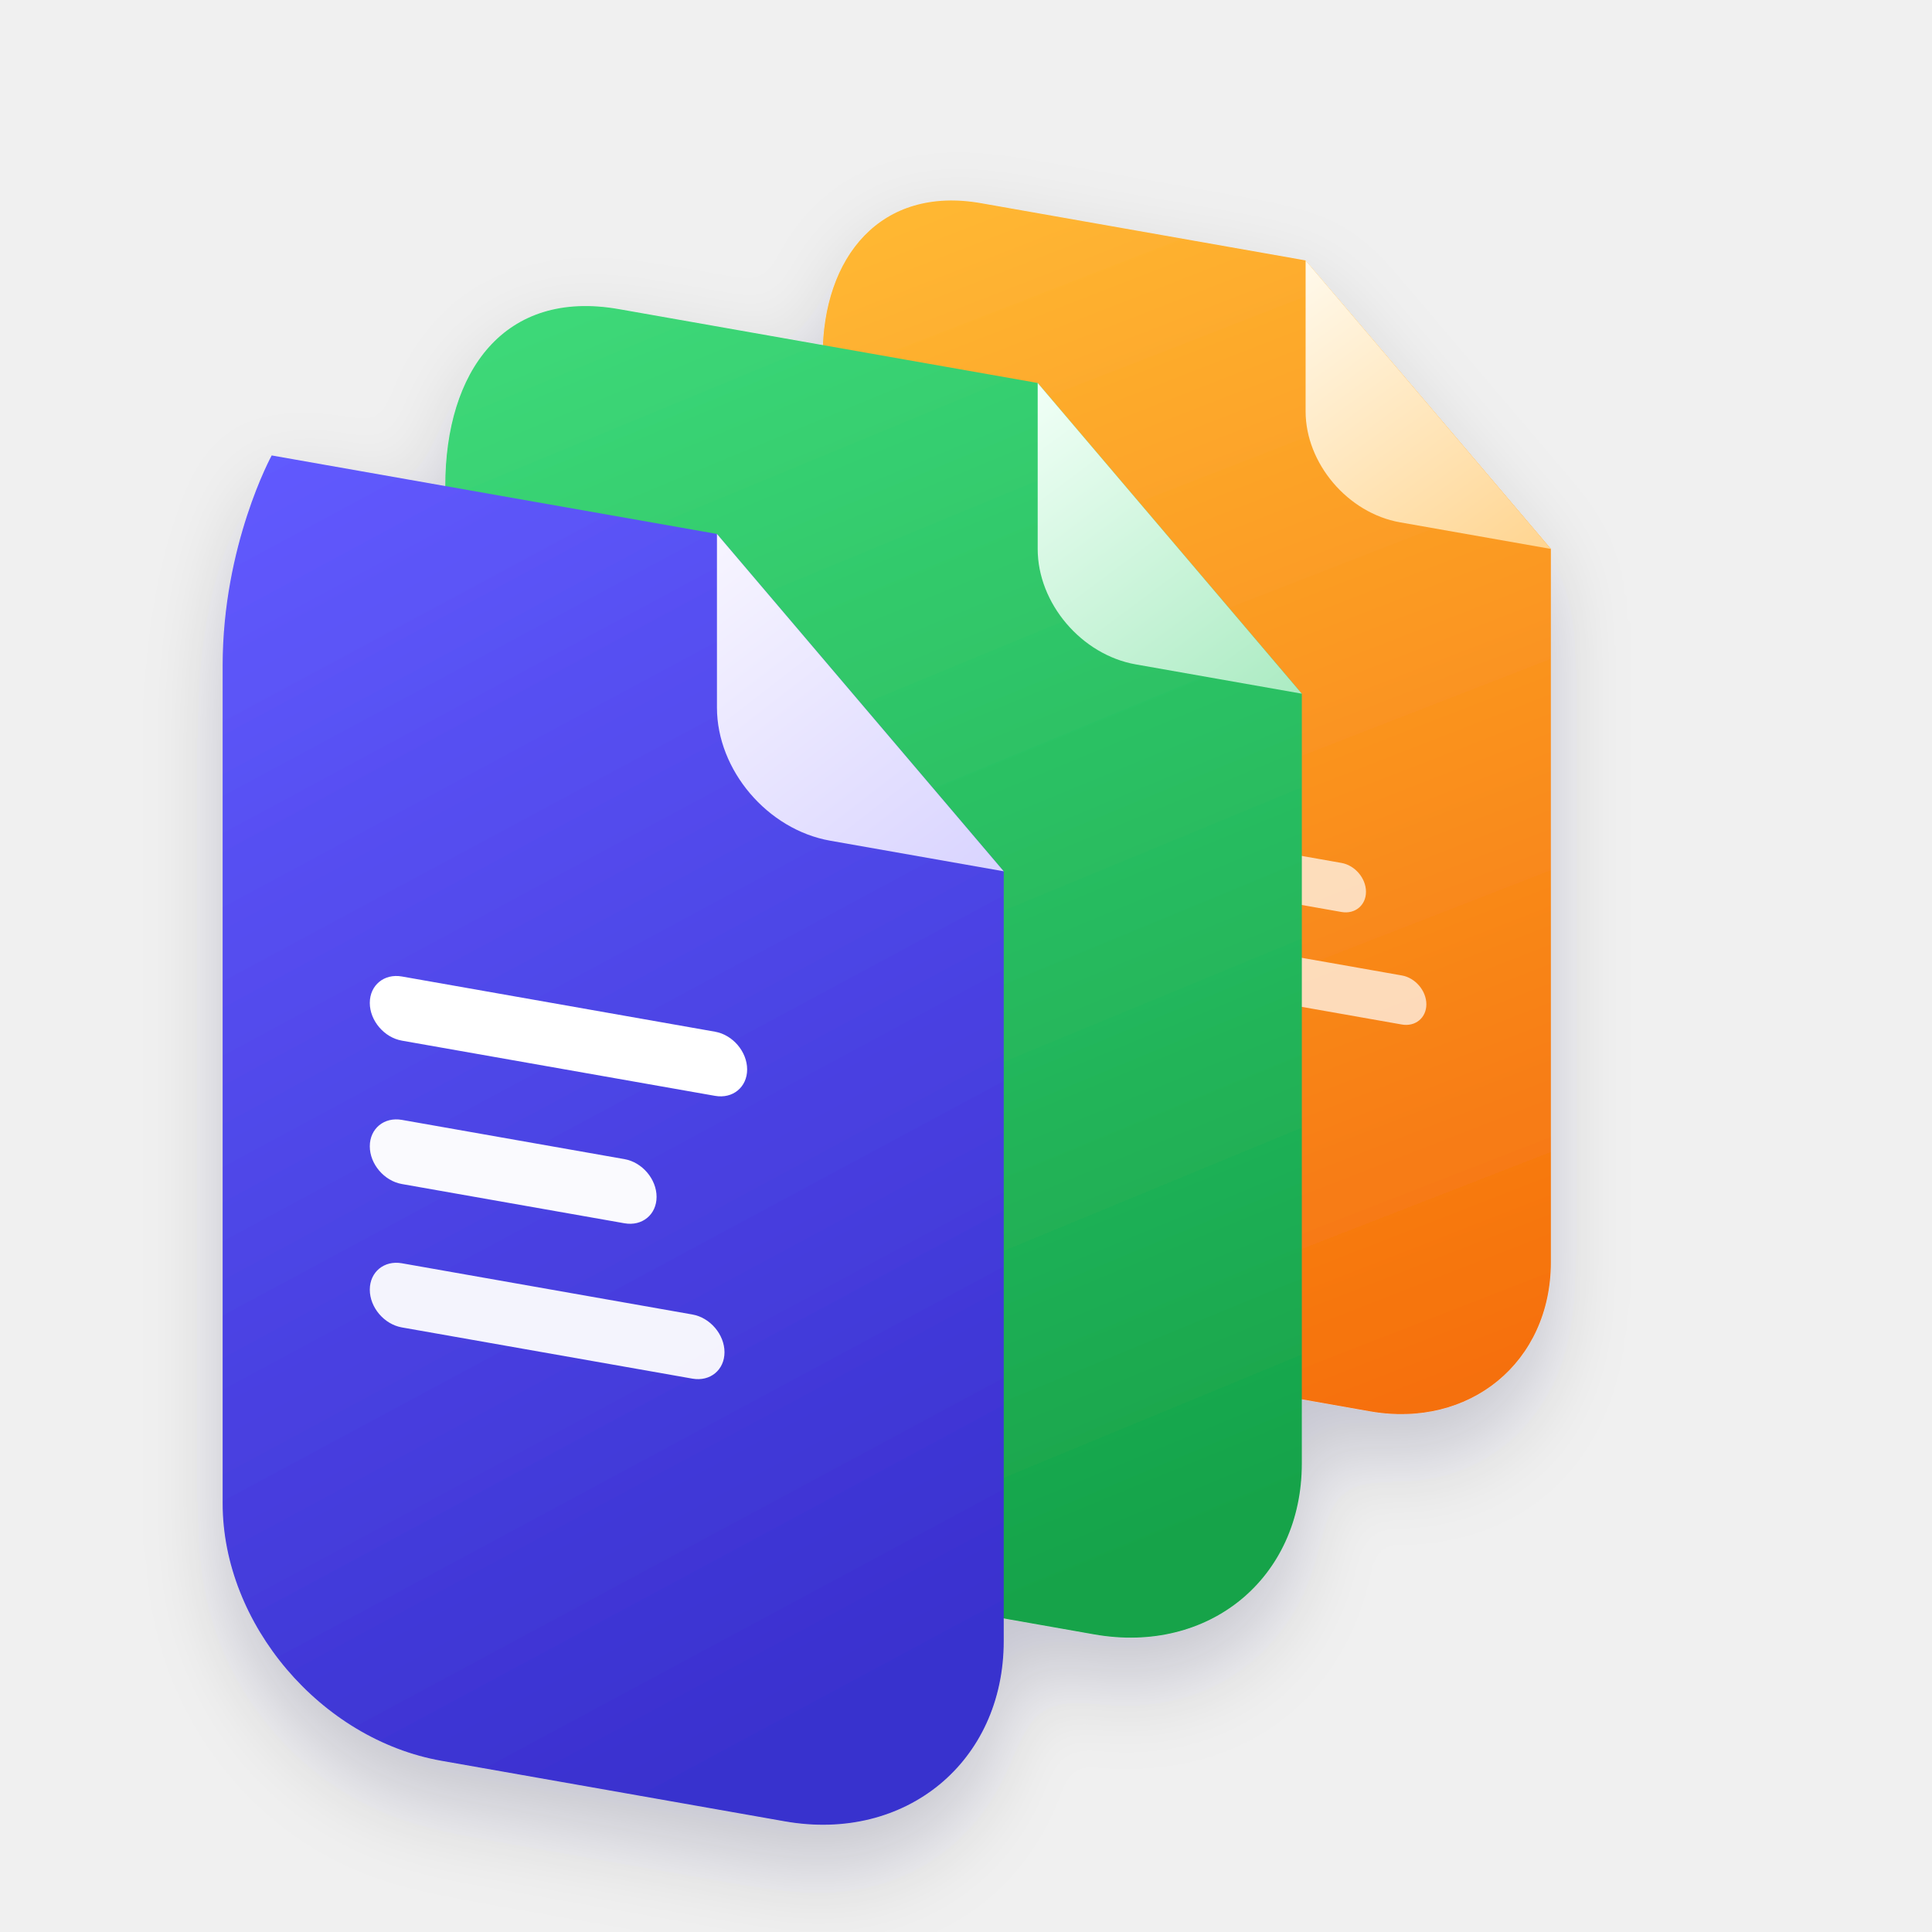
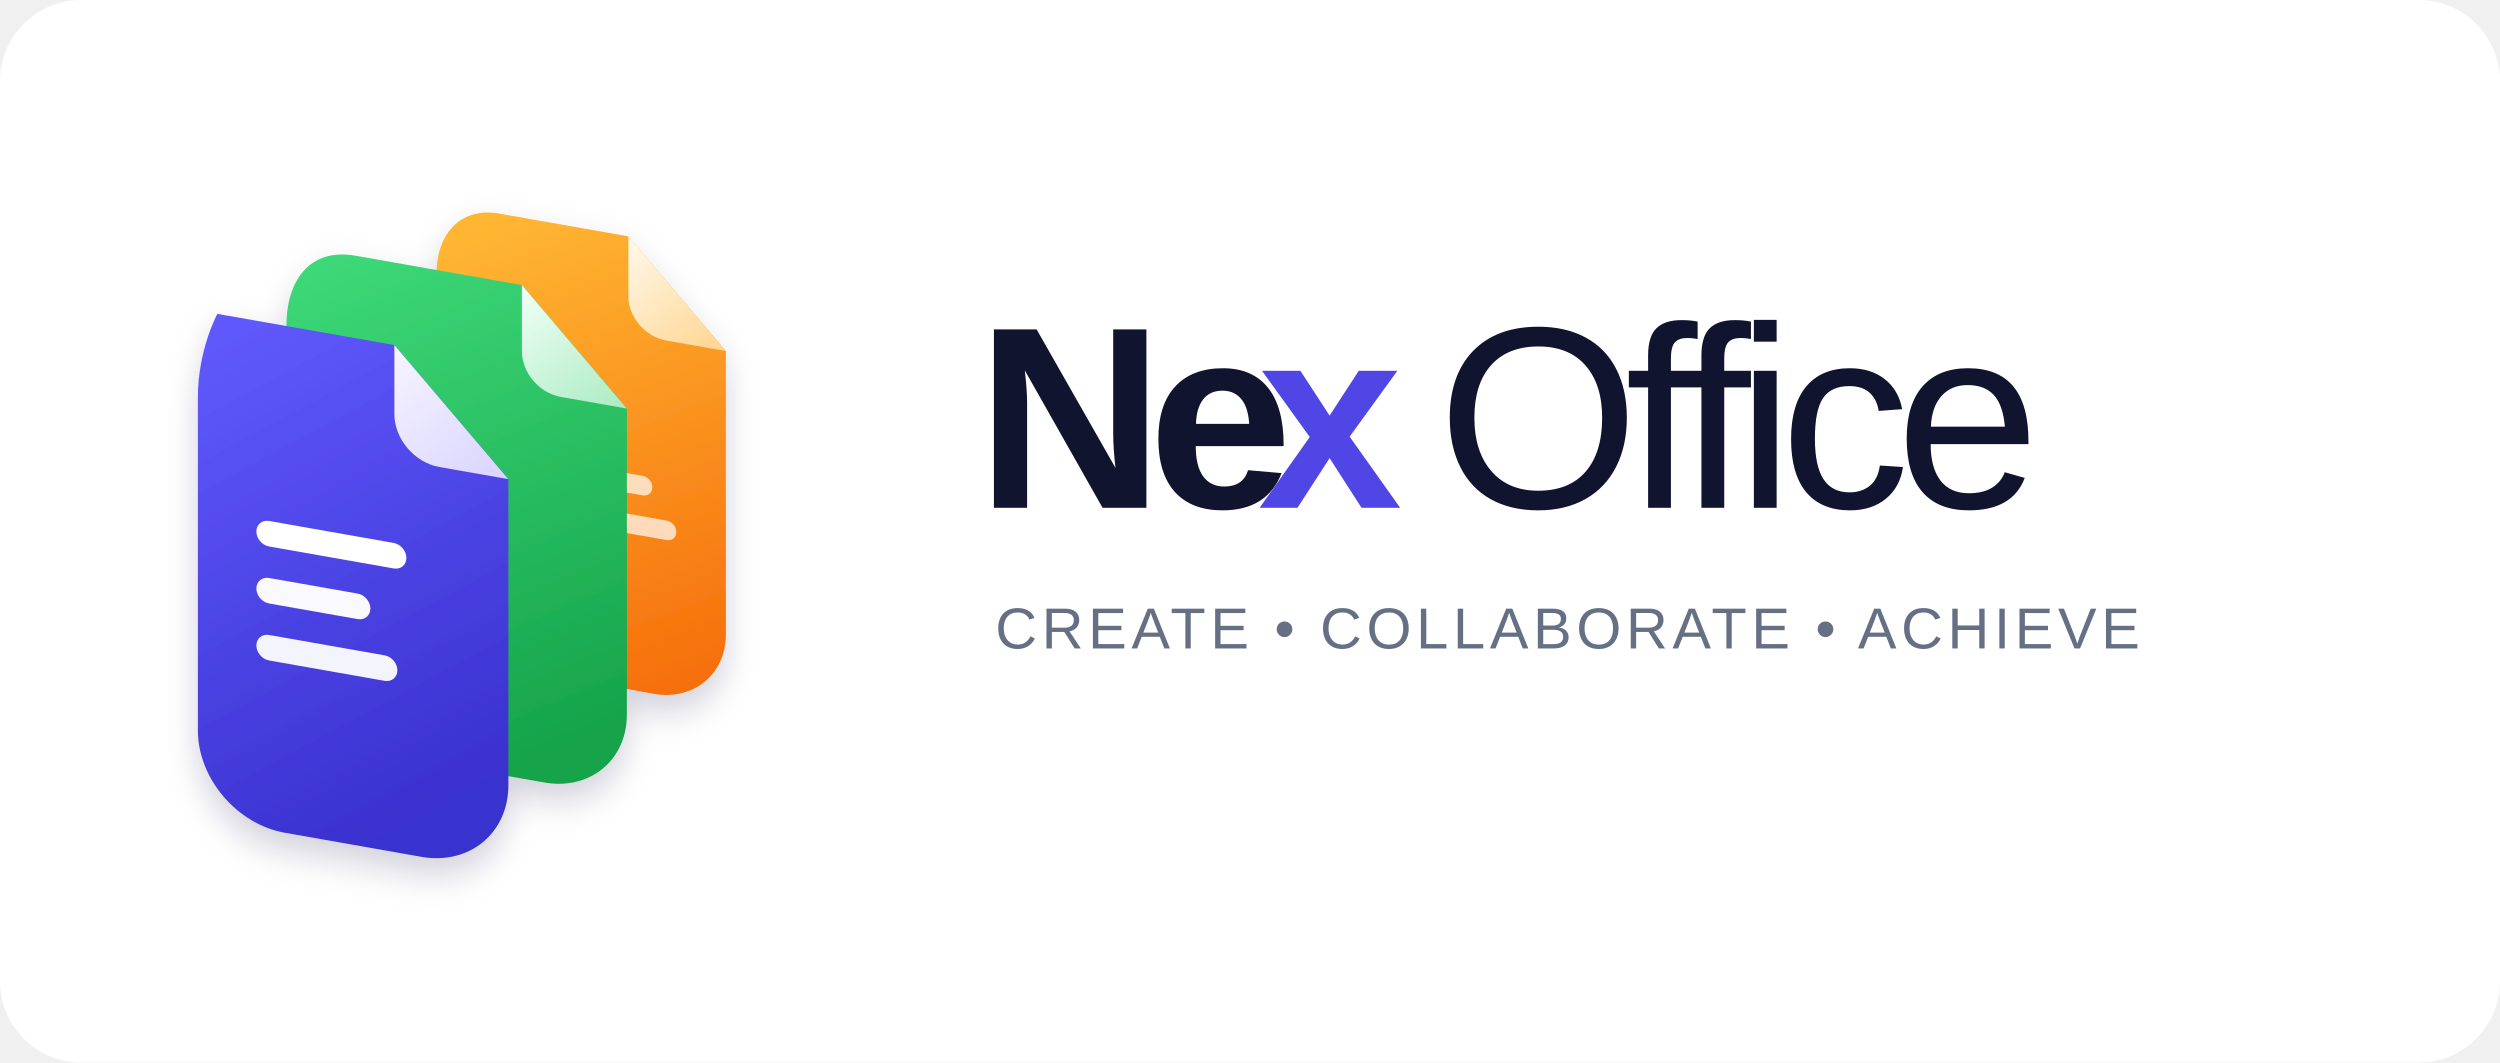
- <svg xmlns="http://www.w3.org/2000/svg" viewBox="0 0 512 512" width="512" height="512" role="img" aria-labelledby="title desc">
-   <defs>
-     <linearGradient id="suite-front" x1="55" y1="110" x2="255" y2="390" gradientUnits="userSpaceOnUse">
-       <stop stop-color="#625BFF" />
-       <stop offset="1" stop-color="#3930CE" />
-     </linearGradient>
-     <linearGradient id="suite-middle" x1="154" y1="55" x2="325" y2="345" gradientUnits="userSpaceOnUse">
-       <stop stop-color="#3DD878" />
-       <stop offset="1" stop-color="#16A34A" />
-     </linearGradient>
-     <linearGradient id="suite-back" x1="252" y1="10" x2="416" y2="300" gradientUnits="userSpaceOnUse">
-       <stop stop-color="#FFB733" />
-       <stop offset="1" stop-color="#F56C0A" />
-     </linearGradient>
-     <linearGradient id="suite-front-fold" x1="188" y1="110" x2="266" y2="192" gradientUnits="userSpaceOnUse">
-       <stop stop-color="#F7F5FF" />
-       <stop offset="1" stop-color="#D7D2FF" />
-     </linearGradient>
-     <linearGradient id="suite-middle-fold" x1="275" y1="55" x2="344" y2="130" gradientUnits="userSpaceOnUse">
-       <stop stop-color="#F0FFF6" />
-       <stop offset="1" stop-color="#A8EAC0" />
-     </linearGradient>
-     <linearGradient id="suite-back-fold" x1="345" y1="10" x2="412" y2="84" gradientUnits="userSpaceOnUse">
-       <stop stop-color="#FFF9EB" />
-       <stop offset="1" stop-color="#FFD187" />
-     </linearGradient>
-     <filter id="suite-shadow" x="-35%" y="-30%" width="190%" height="190%">
-       <feDropShadow dx="0" dy="11" stdDeviation="10" flood-color="#11153E" flood-opacity=".18" />
-     </filter>
-   </defs>
-   <g transform="skewY(10)" filter="url(#suite-shadow)">
-     <g>
-       <path fill="url(#suite-back)" d="M260 8h86l65 65v189c0 26.5-21.5 48-48 48H266c-26.5 0-48-21.5-48-48V56c0-26.5 15.5-48 42-48Z" />
-       <path fill="url(#suite-back-fold)" d="M346 8v40c0 13.8 11.2 25 25 25h40l-65-65Z" />
-       <g fill="#FFF" opacity=".70">
-         <rect x="323" y="166" width="39" height="13" rx="6.5" />
-         <rect x="323" y="193" width="55" height="13" rx="6.5" />
-       </g>
-     </g>
-     <g>
-       <path fill="url(#suite-middle)" d="M164 53h111l70 70v204c0 30.4-24.6 55-55 55H173c-30.4 0-55-24.6-55-55V108c0-30.4 15.6-55 46-55Z" />
-       <path fill="url(#suite-middle-fold)" d="M275 53v44c0 14.4 11.6 26 26 26h44l-70-70Z" />
-     </g>
-     <g>
-       <path fill="url(#suite-front)" d="M72 108h118l76 76v204c0 32-26 58-58 58H117c-32 0-58-26-58-58V166c0-32 13-58 13-58Z" />
-       <path fill="url(#suite-front-fold)" d="M190 108v46c0 16.6 13.4 30 30 30h46l-76-76Z" />
-       <g fill="#FFF">
-         <rect x="98" y="240" width="100" height="17" rx="8.5" />
-         <rect x="98" y="278" width="76" height="17" rx="8.5" opacity=".97" />
-         <rect x="98" y="316" width="94" height="17" rx="8.5" opacity=".94" />
+ <svg xmlns="http://www.w3.org/2000/svg" viewBox="0 0 1600 680" width="1600" height="680" role="img" aria-labelledby="title desc">
+   <rect width="1600" height="680" rx="52" fill="#FFFFFF" />
+   <g transform="translate(70 85) scale(.96)">
+     <g transform="translate(0 0) scale(1)">
+       <defs>
+         <linearGradient id="suite-front" x1="55" y1="110" x2="255" y2="390" gradientUnits="userSpaceOnUse">
+           <stop stop-color="#625BFF" />
+           <stop offset="1" stop-color="#3930CE" />
+         </linearGradient>
+         <linearGradient id="suite-middle" x1="154" y1="55" x2="325" y2="345" gradientUnits="userSpaceOnUse">
+           <stop stop-color="#3DD878" />
+           <stop offset="1" stop-color="#16A34A" />
+         </linearGradient>
+         <linearGradient id="suite-back" x1="252" y1="10" x2="416" y2="300" gradientUnits="userSpaceOnUse">
+           <stop stop-color="#FFB733" />
+           <stop offset="1" stop-color="#F56C0A" />
+         </linearGradient>
+         <linearGradient id="suite-front-fold" x1="188" y1="110" x2="266" y2="192" gradientUnits="userSpaceOnUse">
+           <stop stop-color="#F7F5FF" />
+           <stop offset="1" stop-color="#D7D2FF" />
+         </linearGradient>
+         <linearGradient id="suite-middle-fold" x1="275" y1="55" x2="344" y2="130" gradientUnits="userSpaceOnUse">
+           <stop stop-color="#F0FFF6" />
+           <stop offset="1" stop-color="#A8EAC0" />
+         </linearGradient>
+         <linearGradient id="suite-back-fold" x1="345" y1="10" x2="412" y2="84" gradientUnits="userSpaceOnUse">
+           <stop stop-color="#FFF9EB" />
+           <stop offset="1" stop-color="#FFD187" />
+         </linearGradient>
+         <filter id="suite-shadow" x="-35%" y="-30%" width="190%" height="190%">
+           <feDropShadow dx="0" dy="11" stdDeviation="10" flood-color="#11153E" flood-opacity=".18" />
+         </filter>
+       </defs>
+       <g transform="skewY(10)" filter="url(#suite-shadow)">
+         <g>
+           <path fill="url(#suite-back)" d="M260 8h86l65 65v189c0 26.5-21.5 48-48 48H266c-26.5 0-48-21.5-48-48V56c0-26.5 15.5-48 42-48Z" />
+           <path fill="url(#suite-back-fold)" d="M346 8v40c0 13.8 11.2 25 25 25h40l-65-65Z" />
+           <g fill="#FFF" opacity=".70">
+             <rect x="323" y="166" width="39" height="13" rx="6.5" />
+             <rect x="323" y="193" width="55" height="13" rx="6.5" />
+           </g>
+         </g>
+         <g>
+           <path fill="url(#suite-middle)" d="M164 53h111l70 70v204c0 30.4-24.6 55-55 55H173c-30.4 0-55-24.6-55-55V108c0-30.4 15.6-55 46-55Z" />
+           <path fill="url(#suite-middle-fold)" d="M275 53v44c0 14.4 11.6 26 26 26h44l-70-70Z" />
+         </g>
+         <g>
+           <path fill="url(#suite-front)" d="M72 108h118l76 76v204c0 32-26 58-58 58H117c-32 0-58-26-58-58V166c0-32 13-58 13-58Z" />
+           <path fill="url(#suite-front-fold)" d="M190 108v46c0 16.6 13.4 30 30 30h46l-76-76Z" />
+           <g fill="#FFF">
+             <rect x="98" y="240" width="100" height="17" rx="8.5" />
+             <rect x="98" y="278" width="76" height="17" rx="8.5" opacity=".97" />
+             <rect x="98" y="316" width="94" height="17" rx="8.5" opacity=".94" />
+           </g>
+         </g>
      </g>
    </g>
  </g>
+   <text x="625" y="325" fill="#10142F" font-family="Arial, sans-serif" font-size="166" font-weight="700" letter-spacing="-10">Ne</text>
+   <text x="805" y="325" fill="#4F46E5" font-family="Arial, sans-serif" font-size="166" font-weight="700" letter-spacing="-10">x</text>
+   <text x="920" y="325" fill="#10142F" font-family="Arial, sans-serif" font-size="166" font-weight="400" letter-spacing="-9">Office</text>
+   <text x="637" y="415" fill="#667085" font-family="Arial, sans-serif" font-size="37" font-weight="500" letter-spacing="3">CREATE  •  COLLABORATE  •  ACHIEVE</text>
</svg>
